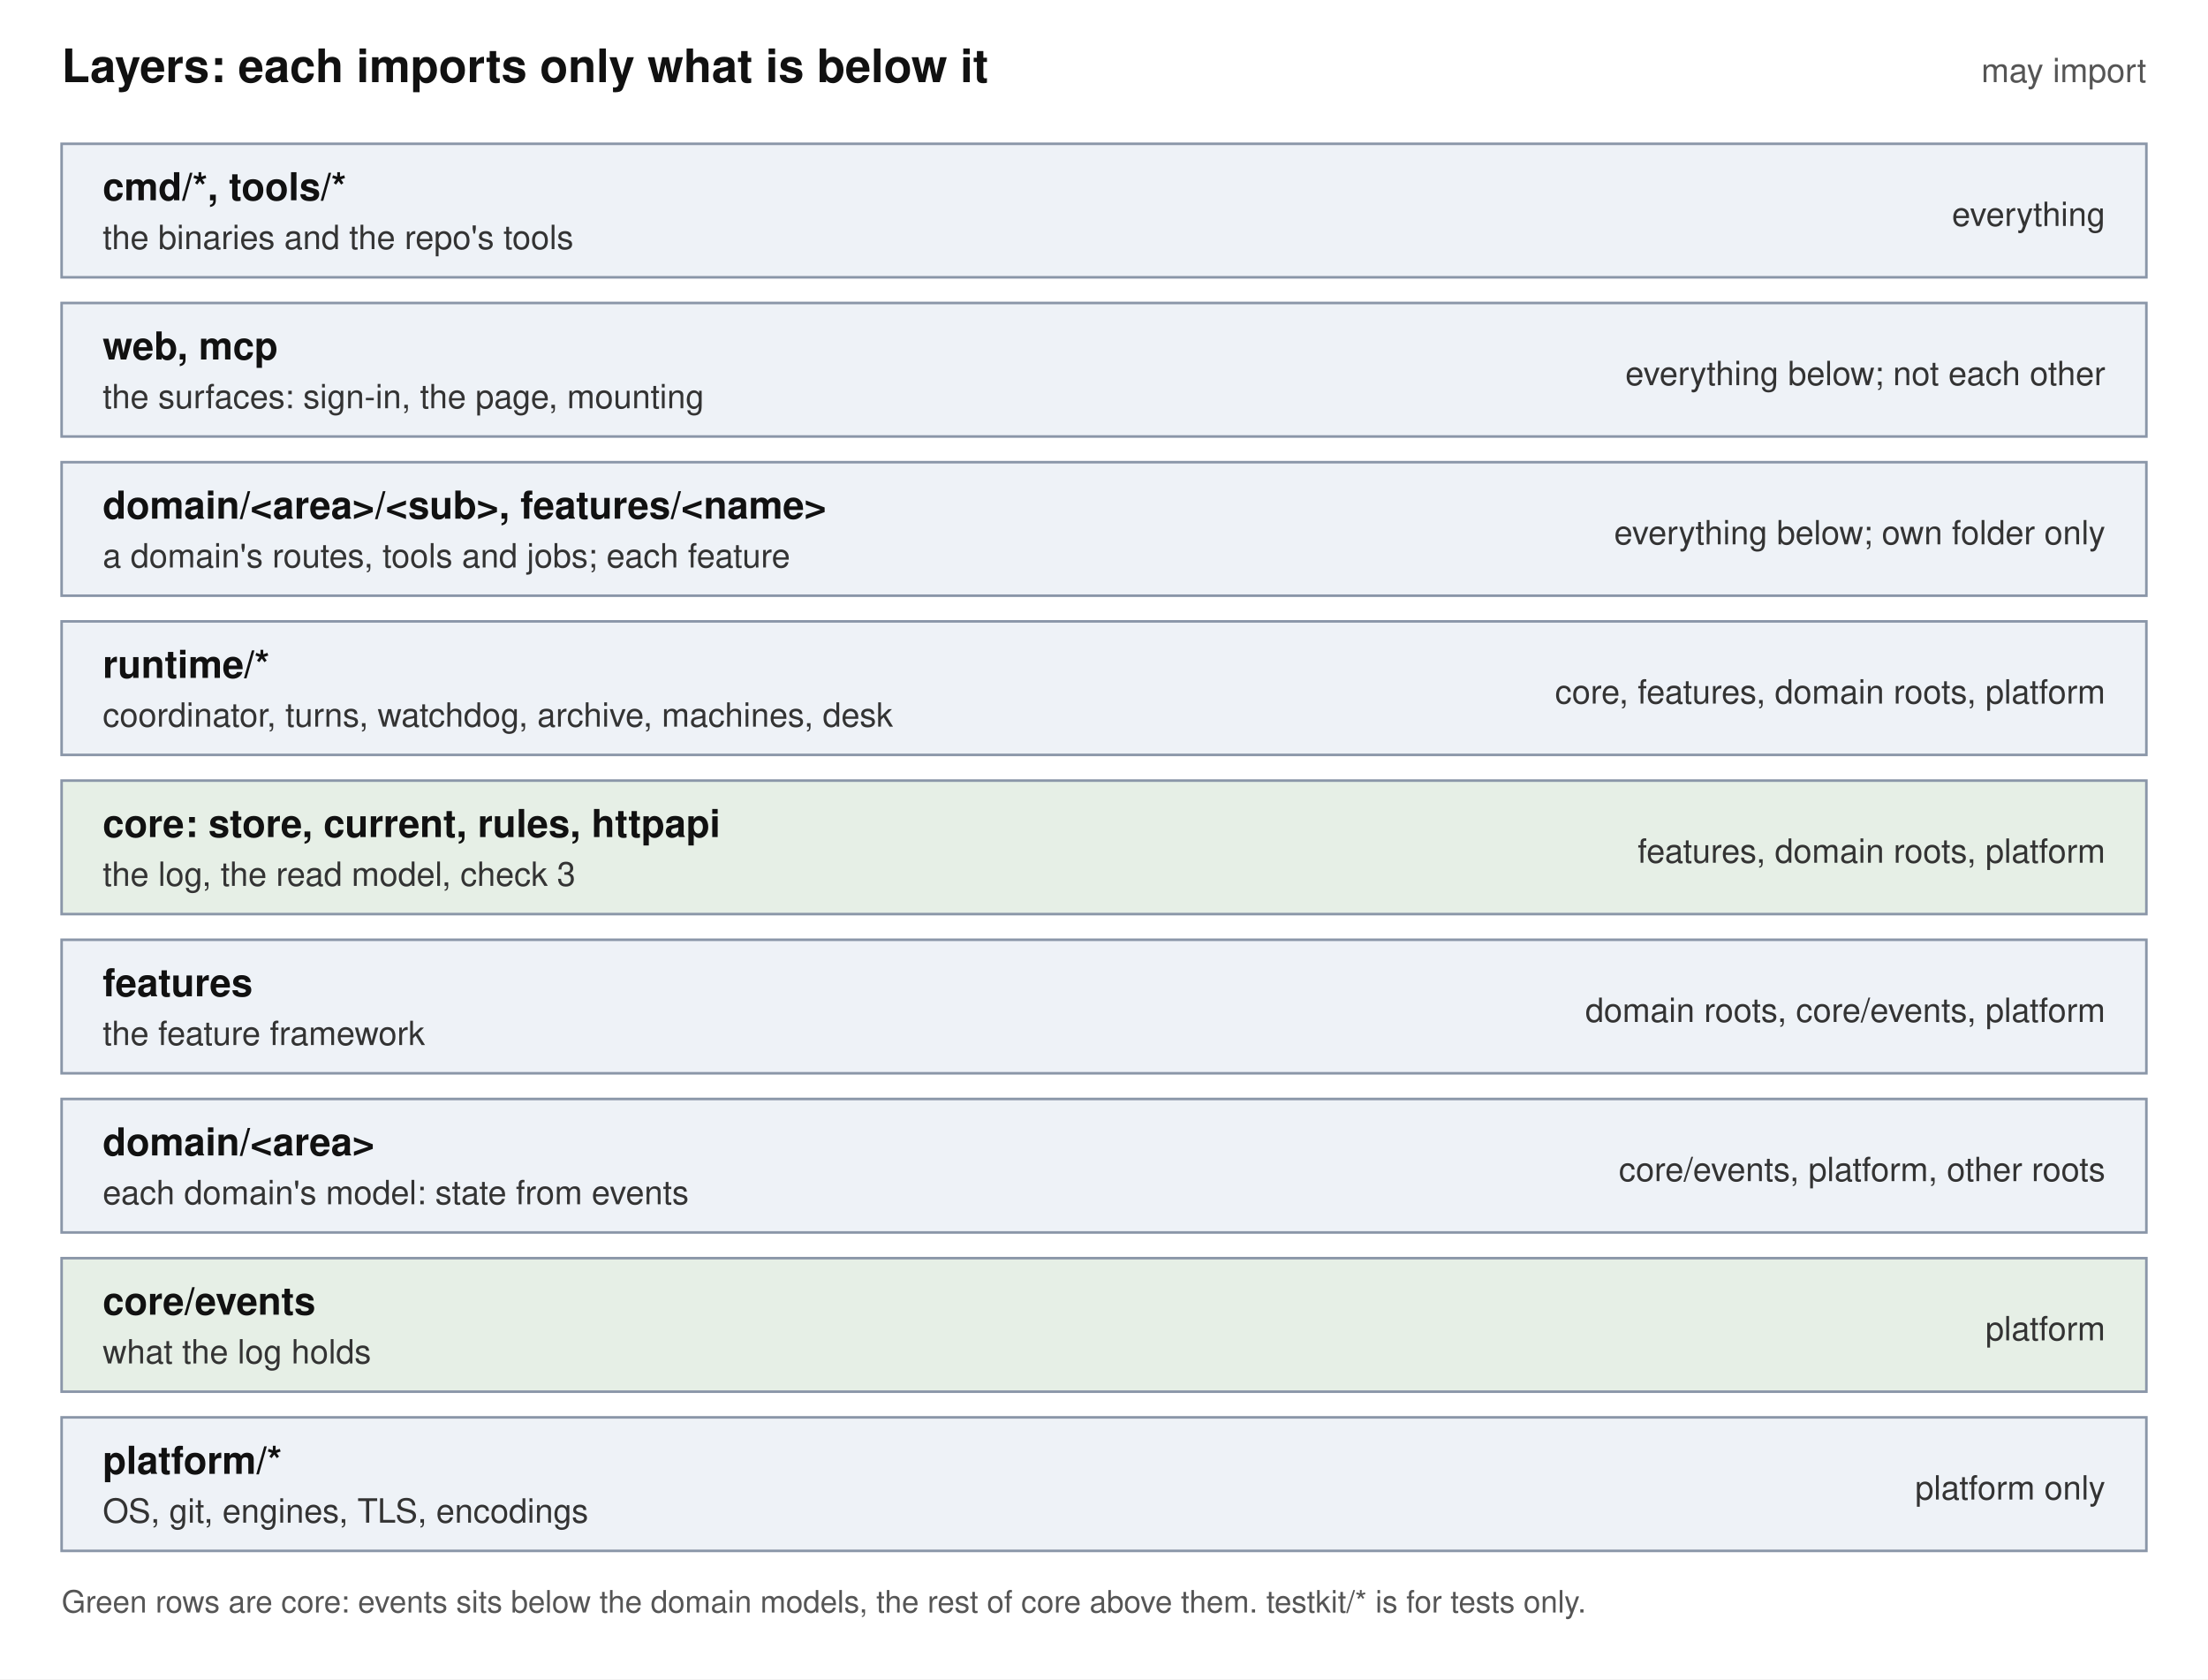
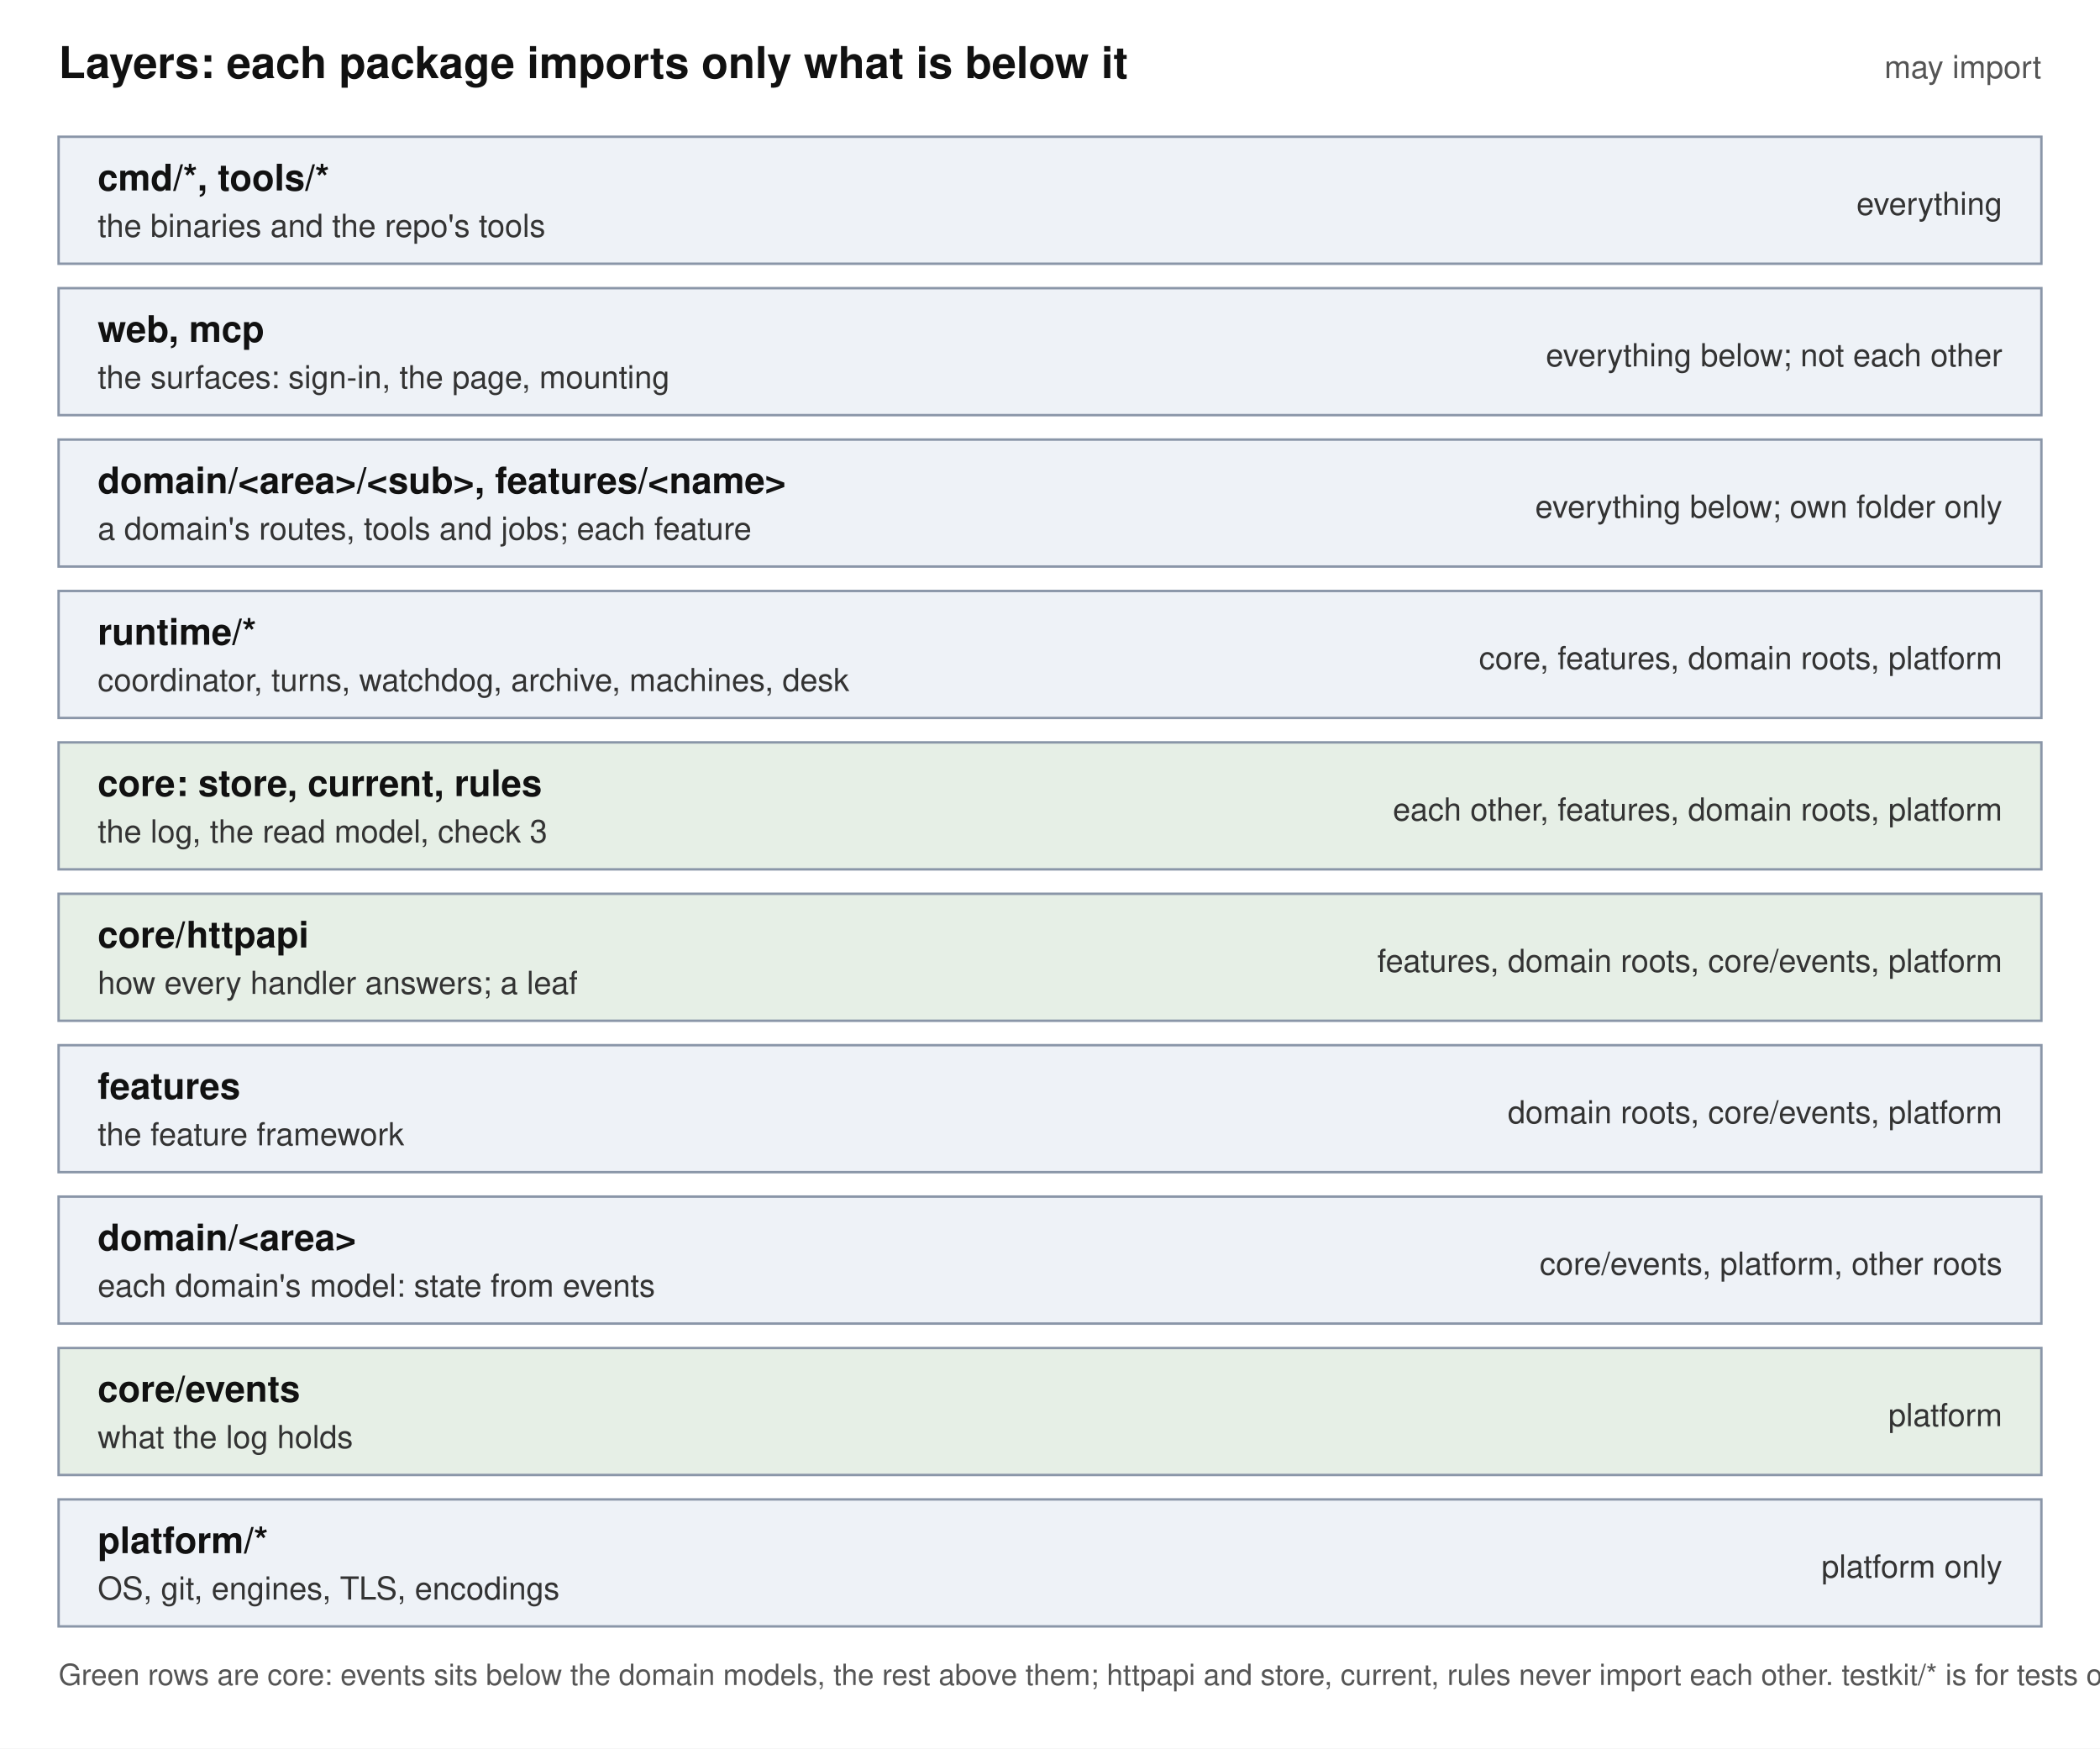
- <svg xmlns="http://www.w3.org/2000/svg" width="860" height="654" viewBox="0 0 860 654" font-family="Helvetica, Arial, sans-serif">
-   <rect width="860" height="654" fill="#ffffff" />
-   <text x="24" y="32" font-size="18" font-weight="bold" fill="#111">Layers: each imports only what is below it</text>
+ <svg xmlns="http://www.w3.org/2000/svg" width="860" height="716" viewBox="0 0 860 716" font-family="Helvetica, Arial, sans-serif">
+   <rect width="860" height="716" fill="#ffffff" />
+   <text x="24" y="32" font-size="18" font-weight="bold" fill="#111">Layers: each package imports only what is below it</text>
  <text x="836" y="32" font-size="13" fill="#555" text-anchor="end">may import</text>
  <rect x="24" y="56" width="812" height="52" fill="#eef2f7" stroke="#8a96a8" stroke-width="1" />
  <text x="40" y="78" font-size="15" font-weight="bold" fill="#111">cmd/*, tools/*</text>
  <text x="40" y="97" font-size="13" fill="#333">the binaries and the repo's tools</text>
  <text x="820" y="88" font-size="13" fill="#333" text-anchor="end">everything</text>
  <rect x="24" y="118" width="812" height="52" fill="#eef2f7" stroke="#8a96a8" stroke-width="1" />
  <text x="40" y="140" font-size="15" font-weight="bold" fill="#111">web, mcp</text>
  <text x="40" y="159" font-size="13" fill="#333">the surfaces: sign-in, the page, mounting</text>
  <text x="820" y="150" font-size="13" fill="#333" text-anchor="end">everything below; not each other</text>
  <rect x="24" y="180" width="812" height="52" fill="#eef2f7" stroke="#8a96a8" stroke-width="1" />
  <text x="40" y="202" font-size="15" font-weight="bold" fill="#111">domain/&lt;area&gt;/&lt;sub&gt;, features/&lt;name&gt;</text>
  <text x="40" y="221" font-size="13" fill="#333">a domain's routes, tools and jobs; each feature</text>
  <text x="820" y="212" font-size="13" fill="#333" text-anchor="end">everything below; own folder only</text>
  <rect x="24" y="242" width="812" height="52" fill="#eef2f7" stroke="#8a96a8" stroke-width="1" />
  <text x="40" y="264" font-size="15" font-weight="bold" fill="#111">runtime/*</text>
  <text x="40" y="283" font-size="13" fill="#333">coordinator, turns, watchdog, archive, machines, desk</text>
  <text x="820" y="274" font-size="13" fill="#333" text-anchor="end">core, features, domain roots, platform</text>
  <rect x="24" y="304" width="812" height="52" fill="#e6efe6" stroke="#8a96a8" stroke-width="1" />
-   <text x="40" y="326" font-size="15" font-weight="bold" fill="#111">core: store, current, rules, httpapi</text>
+   <text x="40" y="326" font-size="15" font-weight="bold" fill="#111">core: store, current, rules</text>
  <text x="40" y="345" font-size="13" fill="#333">the log, the read model, check 3</text>
-   <text x="820" y="336" font-size="13" fill="#333" text-anchor="end">features, domain roots, platform</text>
-   <rect x="24" y="366" width="812" height="52" fill="#eef2f7" stroke="#8a96a8" stroke-width="1" />
-   <text x="40" y="388" font-size="15" font-weight="bold" fill="#111">features</text>
-   <text x="40" y="407" font-size="13" fill="#333">the feature framework</text>
-   <text x="820" y="398" font-size="13" fill="#333" text-anchor="end">domain roots, core/events, platform</text>
+   <text x="820" y="336" font-size="13" fill="#333" text-anchor="end">each other, features, domain roots, platform</text>
+   <rect x="24" y="366" width="812" height="52" fill="#e6efe6" stroke="#8a96a8" stroke-width="1" />
+   <text x="40" y="388" font-size="15" font-weight="bold" fill="#111">core/httpapi</text>
+   <text x="40" y="407" font-size="13" fill="#333">how every handler answers; a leaf</text>
+   <text x="820" y="398" font-size="13" fill="#333" text-anchor="end">features, domain roots, core/events, platform</text>
  <rect x="24" y="428" width="812" height="52" fill="#eef2f7" stroke="#8a96a8" stroke-width="1" />
-   <text x="40" y="450" font-size="15" font-weight="bold" fill="#111">domain/&lt;area&gt;</text>
-   <text x="40" y="469" font-size="13" fill="#333">each domain's model: state from events</text>
-   <text x="820" y="460" font-size="13" fill="#333" text-anchor="end">core/events, platform, other roots</text>
-   <rect x="24" y="490" width="812" height="52" fill="#e6efe6" stroke="#8a96a8" stroke-width="1" />
-   <text x="40" y="512" font-size="15" font-weight="bold" fill="#111">core/events</text>
-   <text x="40" y="531" font-size="13" fill="#333">what the log holds</text>
-   <text x="820" y="522" font-size="13" fill="#333" text-anchor="end">platform</text>
-   <rect x="24" y="552" width="812" height="52" fill="#eef2f7" stroke="#8a96a8" stroke-width="1" />
-   <text x="40" y="574" font-size="15" font-weight="bold" fill="#111">platform/*</text>
-   <text x="40" y="593" font-size="13" fill="#333">OS, git, engines, TLS, encodings</text>
-   <text x="820" y="584" font-size="13" fill="#333" text-anchor="end">platform only</text>
-   <text x="24" y="628" font-size="12" fill="#555">Green rows are core: events sits below the domain models, the rest of core above them. testkit/* is for tests only.</text>
+   <text x="40" y="450" font-size="15" font-weight="bold" fill="#111">features</text>
+   <text x="40" y="469" font-size="13" fill="#333">the feature framework</text>
+   <text x="820" y="460" font-size="13" fill="#333" text-anchor="end">domain roots, core/events, platform</text>
+   <rect x="24" y="490" width="812" height="52" fill="#eef2f7" stroke="#8a96a8" stroke-width="1" />
+   <text x="40" y="512" font-size="15" font-weight="bold" fill="#111">domain/&lt;area&gt;</text>
+   <text x="40" y="531" font-size="13" fill="#333">each domain's model: state from events</text>
+   <text x="820" y="522" font-size="13" fill="#333" text-anchor="end">core/events, platform, other roots</text>
+   <rect x="24" y="552" width="812" height="52" fill="#e6efe6" stroke="#8a96a8" stroke-width="1" />
+   <text x="40" y="574" font-size="15" font-weight="bold" fill="#111">core/events</text>
+   <text x="40" y="593" font-size="13" fill="#333">what the log holds</text>
+   <text x="820" y="584" font-size="13" fill="#333" text-anchor="end">platform</text>
+   <rect x="24" y="614" width="812" height="52" fill="#eef2f7" stroke="#8a96a8" stroke-width="1" />
+   <text x="40" y="636" font-size="15" font-weight="bold" fill="#111">platform/*</text>
+   <text x="40" y="655" font-size="13" fill="#333">OS, git, engines, TLS, encodings</text>
+   <text x="820" y="646" font-size="13" fill="#333" text-anchor="end">platform only</text>
+   <text x="24" y="690" font-size="12" fill="#555">Green rows are core: events sits below the domain models, the rest above them; httpapi and store, current, rules never import each other. testkit/* is for tests only.</text>
</svg>
